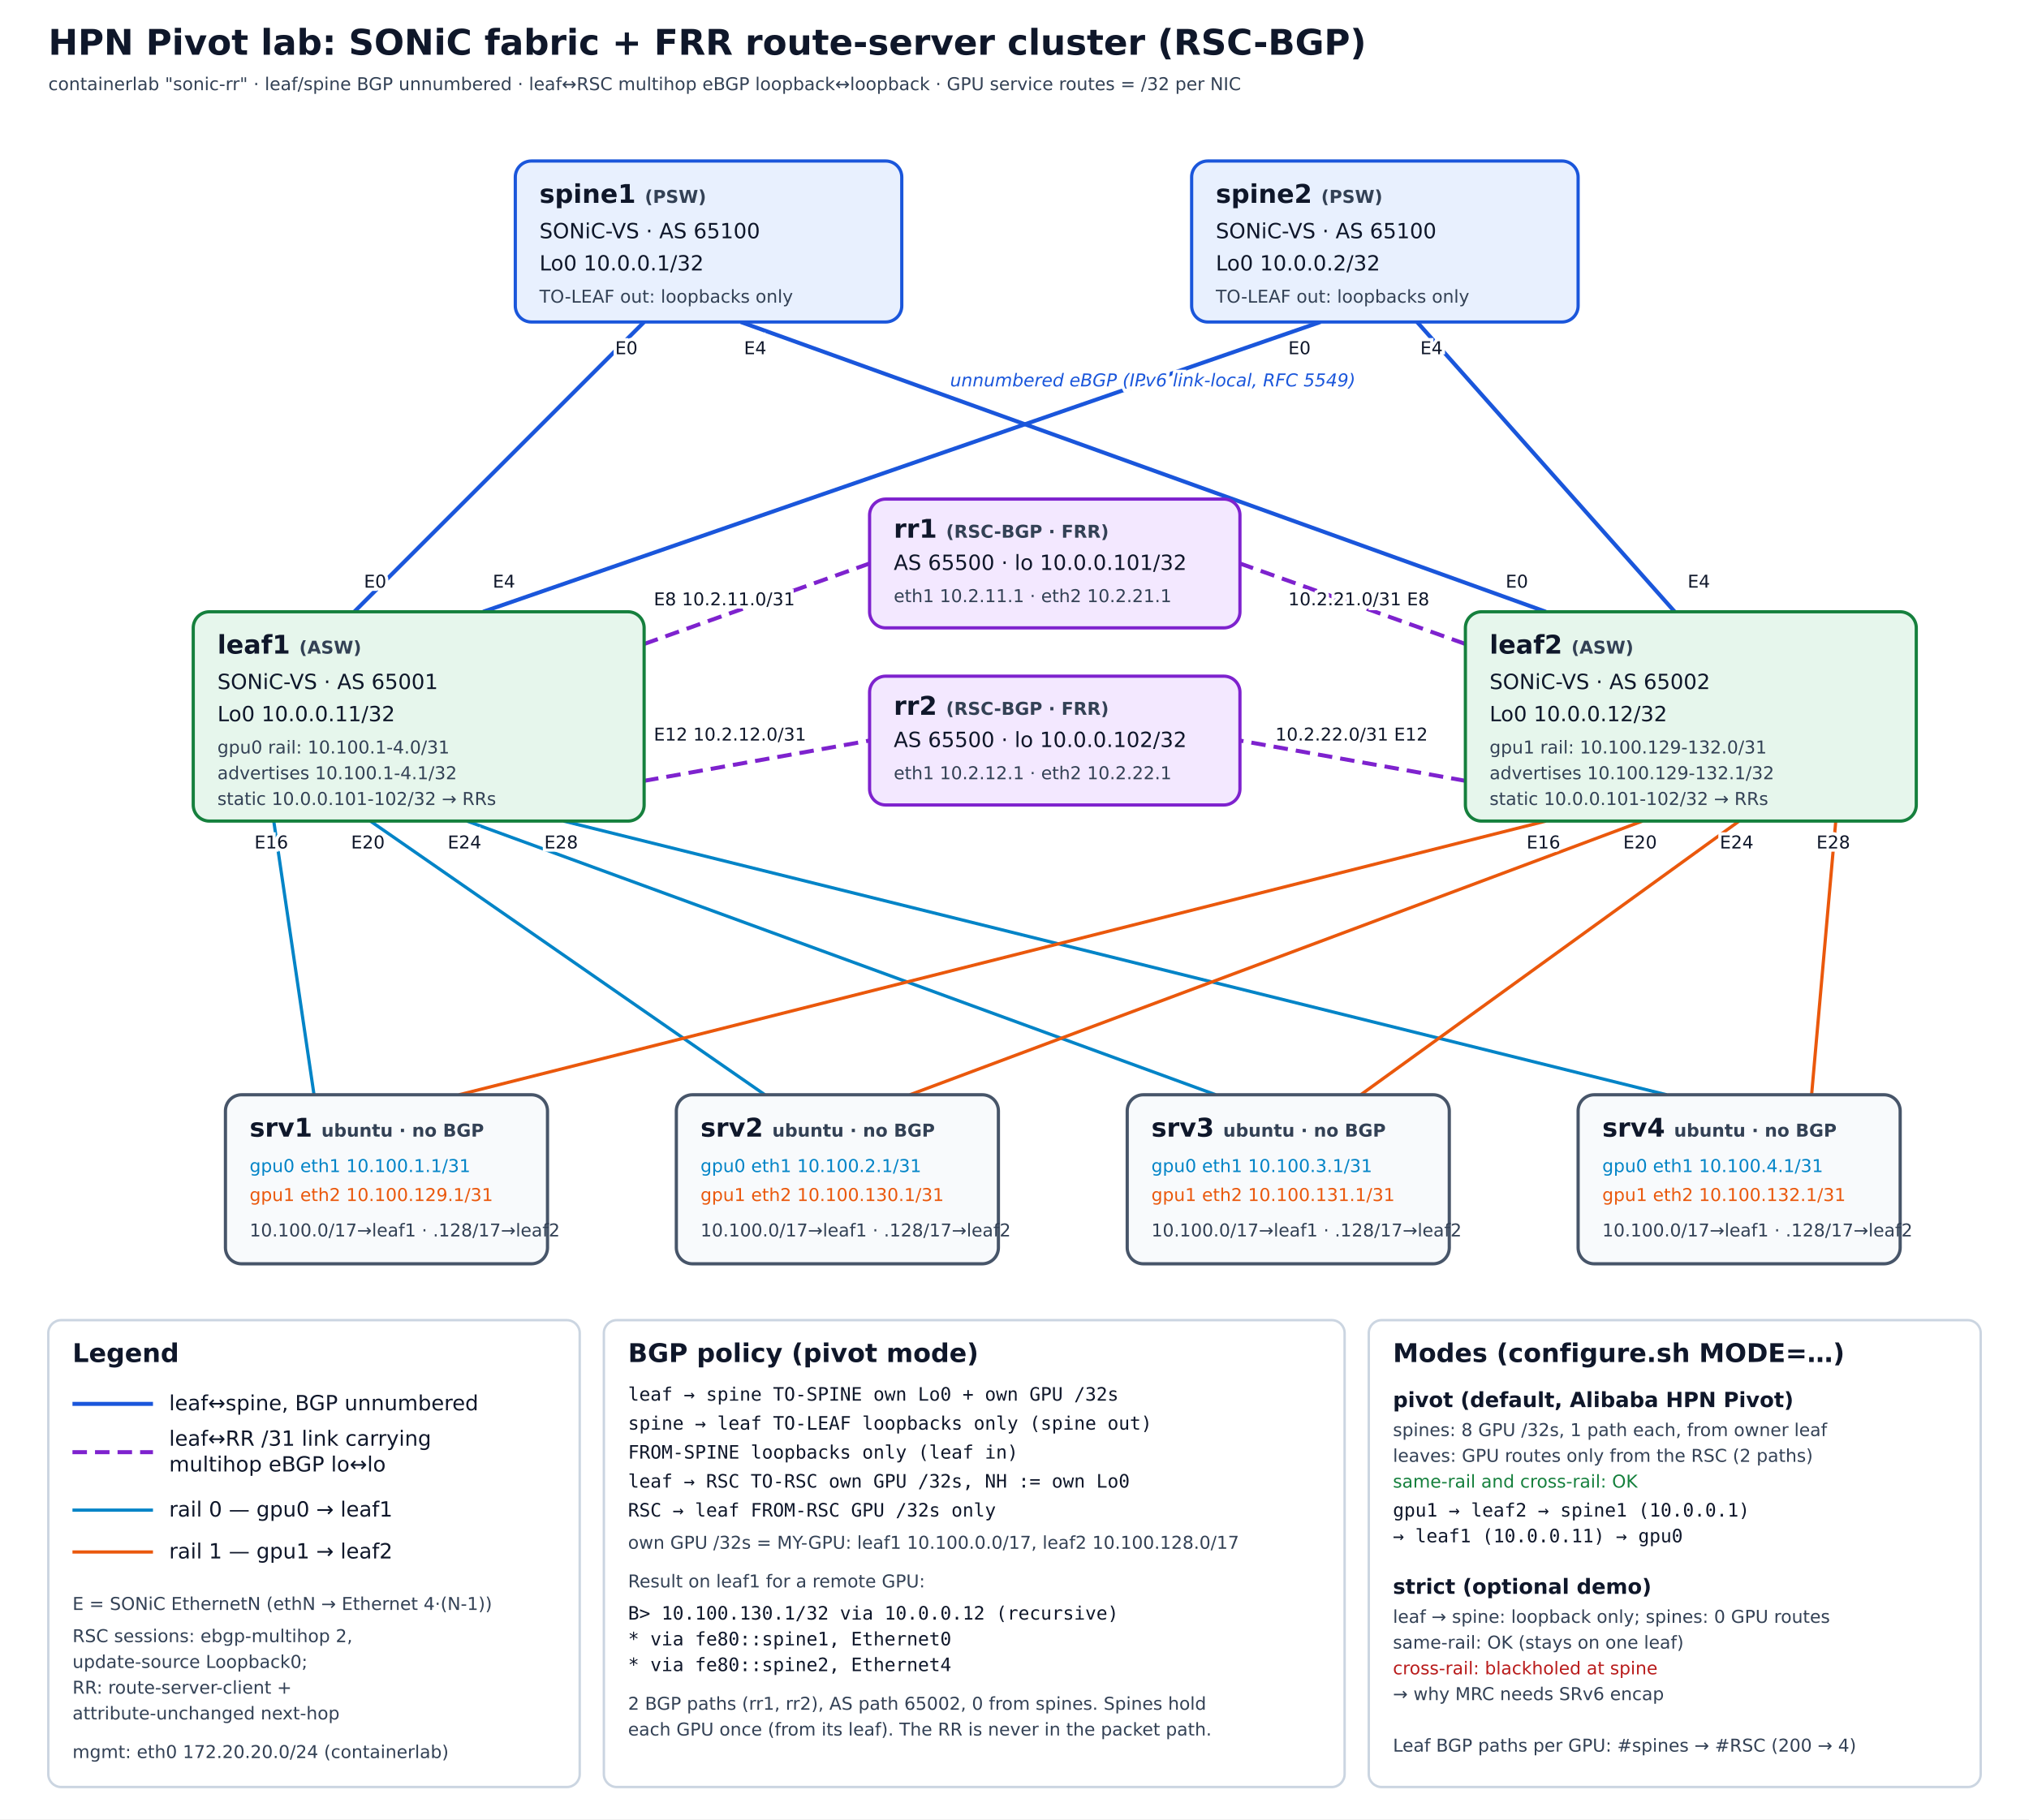
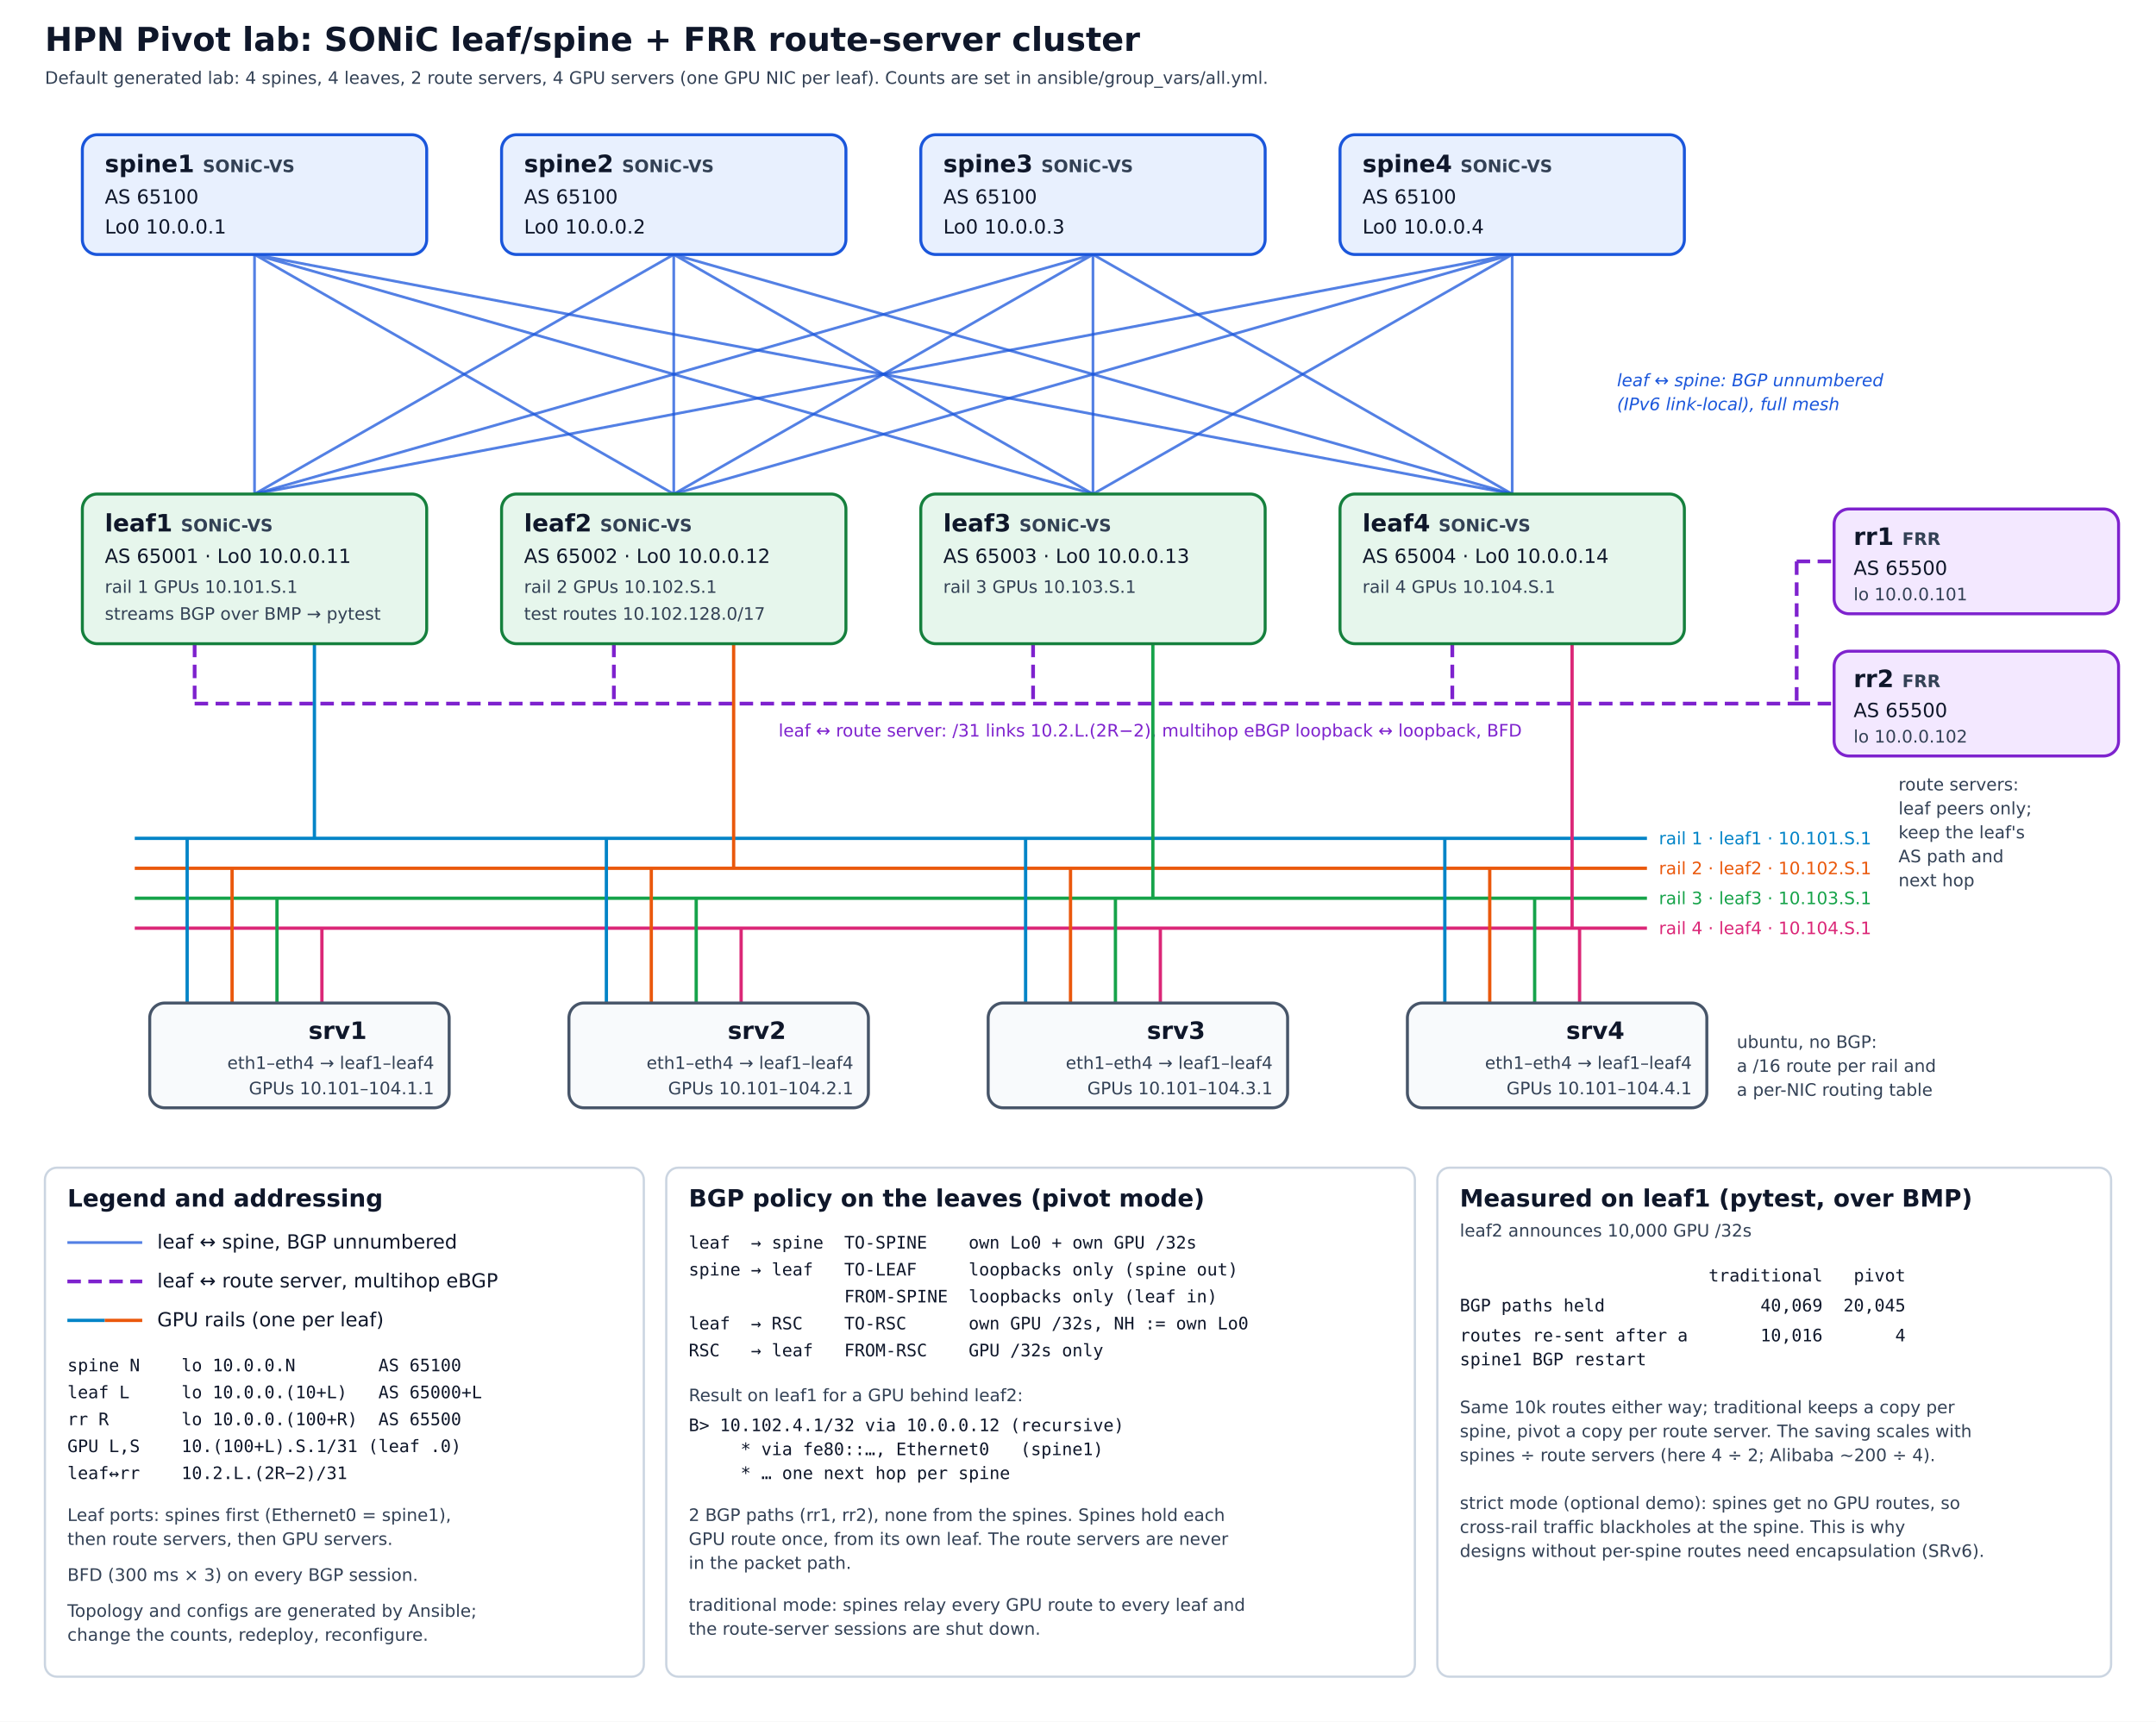
- <svg xmlns="http://www.w3.org/2000/svg" width="1260" height="1130" viewBox="0 0 1260 1130" font-family="DejaVu Sans, Arial, sans-serif">
+ <svg xmlns="http://www.w3.org/2000/svg" width="1440" height="1150" viewBox="0 0 1440 1150" xml:space="preserve" font-family="DejaVu Sans, Arial, sans-serif">
  <defs>
    <style>
-       .box   { stroke-width: 2; rx: 10; }
-       .spine { fill: #e8f0fe; stroke: #1a56db; }
-       .leaf  { fill: #e6f6ec; stroke: #15803d; }
-       .rr    { fill: #f3e8ff; stroke: #7e22ce; }
-       .srv   { fill: #f8fafc; stroke: #475569; }
+       .spine { fill: #e8f0fe; stroke: #1a56db; stroke-width: 2; }
+       .leaf  { fill: #e6f6ec; stroke: #15803d; stroke-width: 2; }
+       .rr    { fill: #f3e8ff; stroke: #7e22ce; stroke-width: 2; }
+       .srv   { fill: #f8fafc; stroke: #475569; stroke-width: 2; }
      .panel { fill: #ffffff; stroke: #cbd5e1; stroke-width: 1.5; }
      .t     { font-size: 13px; fill: #0f172a; }
      .h     { font-size: 16px; font-weight: bold; fill: #0f172a; }
-       .s     { font-size: 11px; fill: #334155; }
+       .s     { font-size: 11.5px; fill: #334155; }
      .m     { font-family: DejaVu Sans Mono, Consolas, monospace; font-size: 11.5px; fill: #0f172a; }
-       .fab   { stroke: #1a56db; stroke-width: 2.5; fill: none; }
+       .fab   { stroke: #1a56db; stroke-width: 1.8; fill: none; opacity: 0.75; }
      .rsc   { stroke: #7e22ce; stroke-width: 2.5; fill: none; stroke-dasharray: 9 5; }
-       .r0    { stroke: #0284c7; stroke-width: 2; fill: none; }
-       .r1    { stroke: #ea580c; stroke-width: 2; fill: none; }
-       .lbl   { font-size: 11px; fill: #0f172a; paint-order: stroke; stroke: #ffffff; stroke-width: 4px; }
+       .r1 { stroke: #0284c7; stroke-width: 2.2; fill: none; }
+       .r2 { stroke: #ea580c; stroke-width: 2.2; fill: none; }
+       .r3 { stroke: #16a34a; stroke-width: 2.2; fill: none; }
+       .r4 { stroke: #db2777; stroke-width: 2.2; fill: none; }
+       .lbl   { font-size: 11.5px; fill: #0f172a; paint-order: stroke; stroke: #ffffff; stroke-width: 4px; }
    </style>
  </defs>
-   <rect x="0" y="0" width="1260" height="1130" fill="#ffffff" />
-   <text x="30" y="34" style="font-size:22px;font-weight:bold;fill:#0f172a">HPN Pivot lab: SONiC fabric + FRR route-server cluster (RSC-BGP)</text>
-   <text x="30" y="56" class="s">containerlab "sonic-rr" · leaf/spine BGP unnumbered · leaf↔RSC multihop eBGP loopback↔loopback · GPU service routes = /32 per NIC</text>
-   <g transform="translate(30,80)">
-     <g>
-       <path class="fab" d="M190,300 L370,120" />
-       <path class="fab" d="M270,300 L790,120" />
-       <path class="fab" d="M930,300 L430,120" />
-       <path class="fab" d="M1010,300 L850,120" />
-       <text class="lbl" x="196" y="285">E0</text>
-       <text class="lbl" x="276" y="285">E4</text>
-       <text class="lbl" x="905" y="285">E0</text>
-       <text class="lbl" x="1018" y="285">E4</text>
-       <text class="lbl" x="352" y="140">E0</text>
-       <text class="lbl" x="432" y="140">E4</text>
-       <text class="lbl" x="770" y="140">E0</text>
-       <text class="lbl" x="852" y="140">E4</text>
-       <text class="lbl" x="560" y="160" style="font-style:italic;fill:#1a56db">unnumbered eBGP (IPv6 link-local, RFC 5549)</text>
-     </g>
-     <g>
-       <path class="rsc" d="M370,320 L510,270" />
-       <path class="rsc" d="M370,405 L510,380" />
-       <path class="rsc" d="M880,320 L740,270" />
-       <path class="rsc" d="M880,405 L740,380" />
-       <text class="lbl" x="376" y="296">E8 10.2.11.0/31</text>
-       <text class="lbl" x="376" y="380">E12 10.2.12.0/31</text>
-       <text class="lbl" x="770" y="296">10.2.21.0/31 E8</text>
-       <text class="lbl" x="762" y="380">10.2.22.0/31 E12</text>
-     </g>
-     <g>
-       <path class="r0" d="M140,430 L165,600" />
-       <path class="r0" d="M200,430 L445,600" />
-       <path class="r0" d="M260,430 L725,600" />
-       <path class="r0" d="M320,430 L1005,600" />
-       <text class="lbl" x="128" y="447">E16</text>
-       <text class="lbl" x="188" y="447">E20</text>
-       <text class="lbl" x="248" y="447">E24</text>
-       <text class="lbl" x="308" y="447">E28</text>
-     </g>
-     <g>
-       <path class="r1" d="M930,430 L255,600" />
-       <path class="r1" d="M990,430 L535,600" />
-       <path class="r1" d="M1050,430 L815,600" />
-       <path class="r1" d="M1110,430 L1095,600" />
-       <text class="lbl" x="918" y="447">E16</text>
-       <text class="lbl" x="978" y="447">E20</text>
-       <text class="lbl" x="1038" y="447">E24</text>
-       <text class="lbl" x="1098" y="447">E28</text>
-     </g>
-     <g>
-       <rect class="box spine" x="290" y="20" width="240" height="100" rx="10" />
-       <text class="h" x="305" y="46">spine1 <tspan class="s">(PSW)</tspan>
-       </text>
-       <text class="t" x="305" y="68">SONiC-VS · AS 65100</text>
-       <text class="t" x="305" y="88">Lo0 10.0.0.1/32</text>
-       <text class="s" x="305" y="108">TO-LEAF out: loopbacks only</text>
-       <rect class="box spine" x="710" y="20" width="240" height="100" rx="10" />
-       <text class="h" x="725" y="46">spine2 <tspan class="s">(PSW)</tspan>
-       </text>
-       <text class="t" x="725" y="68">SONiC-VS · AS 65100</text>
-       <text class="t" x="725" y="88">Lo0 10.0.0.2/32</text>
-       <text class="s" x="725" y="108">TO-LEAF out: loopbacks only</text>
-     </g>
-     <g>
-       <rect class="box leaf" x="90" y="300" width="280" height="130" rx="10" />
-       <text class="h" x="105" y="326">leaf1 <tspan class="s">(ASW)</tspan>
-       </text>
-       <text class="t" x="105" y="348">SONiC-VS · AS 65001</text>
-       <text class="t" x="105" y="368">Lo0 10.0.0.11/32</text>
-       <text class="s" x="105" y="388">gpu0 rail: 10.100.1-4.0/31</text>
-       <text class="s" x="105" y="404">advertises 10.100.1-4.1/32</text>
-       <text class="s" x="105" y="420">static 10.0.0.101-102/32 → RRs</text>
-       <rect class="box leaf" x="880" y="300" width="280" height="130" rx="10" />
-       <text class="h" x="895" y="326">leaf2 <tspan class="s">(ASW)</tspan>
-       </text>
-       <text class="t" x="895" y="348">SONiC-VS · AS 65002</text>
-       <text class="t" x="895" y="368">Lo0 10.0.0.12/32</text>
-       <text class="s" x="895" y="388">gpu1 rail: 10.100.129-132.0/31</text>
-       <text class="s" x="895" y="404">advertises 10.100.129-132.1/32</text>
-       <text class="s" x="895" y="420">static 10.0.0.101-102/32 → RRs</text>
-     </g>
-     <g>
-       <rect class="box rr" x="510" y="230" width="230" height="80" rx="10" />
-       <text class="h" x="525" y="254">rr1 <tspan class="s">(RSC-BGP · FRR)</tspan>
-       </text>
-       <text class="t" x="525" y="274">AS 65500 · lo 10.0.0.101/32</text>
-       <text class="s" x="525" y="294">eth1 10.2.11.1 · eth2 10.2.21.1</text>
-       <rect class="box rr" x="510" y="340" width="230" height="80" rx="10" />
-       <text class="h" x="525" y="364">rr2 <tspan class="s">(RSC-BGP · FRR)</tspan>
-       </text>
-       <text class="t" x="525" y="384">AS 65500 · lo 10.0.0.102/32</text>
-       <text class="s" x="525" y="404">eth1 10.2.12.1 · eth2 10.2.22.1</text>
-     </g>
-     <g>
-       <rect class="box srv" x="110" y="600" width="200" height="105" rx="10" />
-       <text class="h" x="125" y="626">srv1 <tspan class="s">ubuntu · no BGP</tspan>
-       </text>
-       <text class="s" x="125" y="648" style="fill:#0284c7">gpu0 eth1 10.100.1.1/31</text>
-       <text class="s" x="125" y="666" style="fill:#ea580c">gpu1 eth2 10.100.129.1/31</text>
-       <text class="s" x="125" y="688">10.100.0/17→leaf1 · .128/17→leaf2</text>
-       <rect class="box srv" x="390" y="600" width="200" height="105" rx="10" />
-       <text class="h" x="405" y="626">srv2 <tspan class="s">ubuntu · no BGP</tspan>
-       </text>
-       <text class="s" x="405" y="648" style="fill:#0284c7">gpu0 eth1 10.100.2.1/31</text>
-       <text class="s" x="405" y="666" style="fill:#ea580c">gpu1 eth2 10.100.130.1/31</text>
-       <text class="s" x="405" y="688">10.100.0/17→leaf1 · .128/17→leaf2</text>
-       <rect class="box srv" x="670" y="600" width="200" height="105" rx="10" />
-       <text class="h" x="685" y="626">srv3 <tspan class="s">ubuntu · no BGP</tspan>
-       </text>
-       <text class="s" x="685" y="648" style="fill:#0284c7">gpu0 eth1 10.100.3.1/31</text>
-       <text class="s" x="685" y="666" style="fill:#ea580c">gpu1 eth2 10.100.131.1/31</text>
-       <text class="s" x="685" y="688">10.100.0/17→leaf1 · .128/17→leaf2</text>
-       <rect class="box srv" x="950" y="600" width="200" height="105" rx="10" />
-       <text class="h" x="965" y="626">srv4 <tspan class="s">ubuntu · no BGP</tspan>
-       </text>
-       <text class="s" x="965" y="648" style="fill:#0284c7">gpu0 eth1 10.100.4.1/31</text>
-       <text class="s" x="965" y="666" style="fill:#ea580c">gpu1 eth2 10.100.132.1/31</text>
-       <text class="s" x="965" y="688">10.100.0/17→leaf1 · .128/17→leaf2</text>
-     </g>
-     <g>
-       <rect class="panel" x="0" y="740" width="330" height="290" rx="8" />
-       <text class="h" x="15" y="766">Legend</text>
-       <path class="fab" d="M15,792 L65,792" />
-       <text class="t" x="75" y="796">leaf↔spine, BGP unnumbered</text>
-       <path class="rsc" d="M15,822 L65,822" />
-       <text class="t" x="75" y="818">leaf↔RR /31 link carrying</text>
-       <text class="t" x="75" y="834">multihop eBGP lo↔lo</text>
-       <path class="r0" d="M15,858 L65,858" />
-       <text class="t" x="75" y="862">rail 0 — gpu0 → leaf1</text>
-       <path class="r1" d="M15,884 L65,884" />
-       <text class="t" x="75" y="888">rail 1 — gpu1 → leaf2</text>
-       <text class="s" x="15" y="920">E = SONiC EthernetN (ethN → Ethernet 4·(N-1))</text>
-       <text class="s" x="15" y="940">RSC sessions: ebgp-multihop 2,</text>
-       <text class="s" x="15" y="956">update-source Loopback0;</text>
-       <text class="s" x="15" y="972">RR: route-server-client +</text>
-       <text class="s" x="15" y="988">attribute-unchanged next-hop</text>
-       <text class="s" x="15" y="1012">mgmt: eth0 172.20.20.0/24 (containerlab)</text>
-     </g>
-     <g>
-       <rect class="panel" x="345" y="740" width="460" height="290" rx="8" />
-       <text class="h" x="360" y="766">BGP policy (pivot mode)</text>
-       <text class="m" x="360" y="790">leaf  → spine TO-SPINE   own Lo0 + own GPU /32s</text>
-       <text class="m" x="360" y="808">spine → leaf  TO-LEAF    loopbacks only (spine out)</text>
-       <text class="m" x="360" y="826">              FROM-SPINE loopbacks only (leaf in)</text>
-       <text class="m" x="360" y="844">leaf  → RSC   TO-RSC     own GPU /32s, NH := own Lo0</text>
-       <text class="m" x="360" y="862">RSC   → leaf  FROM-RSC   GPU /32s only</text>
-       <text class="s" x="360" y="882">own GPU /32s = MY-GPU: leaf1 10.100.0.0/17, leaf2 10.100.128.0/17</text>
-       <text class="s" x="360" y="906">Result on leaf1 for a remote GPU:</text>
-       <text class="m" x="360" y="926">B&gt; 10.100.130.1/32 via 10.0.0.12 (recursive)</text>
-       <text class="m" x="360" y="942">     * via fe80::spine1, Ethernet0</text>
-       <text class="m" x="360" y="958">     * via fe80::spine2, Ethernet4</text>
-       <text class="s" x="360" y="982">2 BGP paths (rr1, rr2), AS path 65002, 0 from spines. Spines hold</text>
-       <text class="s" x="360" y="998">each GPU once (from its leaf). The RR is never in the packet path.</text>
-     </g>
-     <g>
-       <rect class="panel" x="820" y="740" width="380" height="290" rx="8" />
-       <text class="h" x="835" y="766">Modes (configure.sh MODE=…)</text>
-       <text class="t" x="835" y="794" style="font-weight:bold">pivot (default, Alibaba HPN Pivot)</text>
-       <text class="s" x="835" y="812">spines: 8 GPU /32s, 1 path each, from owner leaf</text>
-       <text class="s" x="835" y="828">leaves: GPU routes only from the RSC (2 paths)</text>
-       <text class="s" x="835" y="844" style="fill:#15803d">same-rail and cross-rail: OK</text>
-       <text class="m" x="835" y="862">gpu1 → leaf2 → spine1 (10.0.0.1)</text>
-       <text class="m" x="835" y="878">     → leaf1 (10.0.0.11) → gpu0</text>
-       <text class="t" x="835" y="910" style="font-weight:bold">strict (optional demo)</text>
-       <text class="s" x="835" y="928">leaf → spine: loopback only; spines: 0 GPU routes</text>
-       <text class="s" x="835" y="944">same-rail: OK (stays on one leaf)</text>
-       <text class="s" x="835" y="960" style="fill:#b91c1c">cross-rail: blackholed at spine</text>
-       <text class="s" x="835" y="976">→ why MRC needs SRv6 encap</text>
-       <text class="s" x="835" y="1008">Leaf BGP paths per GPU: #spines → #RSC (200 → 4)</text>
-     </g>
+   <rect x="0" y="0" width="1440" height="1150" fill="#ffffff" />
+   <text x="30" y="34" style="font-size:22px;font-weight:bold;fill:#0f172a">HPN Pivot lab: SONiC leaf/spine + FRR route-server cluster</text>
+   <text x="30" y="56" class="s">Default generated lab: 4 spines, 4 leaves, 2 route servers, 4 GPU servers (one GPU NIC per leaf). Counts are set in ansible/group_vars/all.yml.</text>
+   <g>
+     <path class="fab" d="M170,170 L170,330 M170,170 L450,330 M170,170 L730,330 M170,170 L1010,330" />
+     <path class="fab" d="M450,170 L170,330 M450,170 L450,330 M450,170 L730,330 M450,170 L1010,330" />
+     <path class="fab" d="M730,170 L170,330 M730,170 L450,330 M730,170 L730,330 M730,170 L1010,330" />
+     <path class="fab" d="M1010,170 L170,330 M1010,170 L450,330 M1010,170 L730,330 M1010,170 L1010,330" />
+     <text class="lbl" x="1080" y="258" style="font-style:italic;fill:#1a56db">leaf ↔ spine: BGP unnumbered</text>
+     <text class="lbl" x="1080" y="274" style="font-style:italic;fill:#1a56db">(IPv6 link-local), full mesh</text>
+   </g>
+   <g>
+     <path class="rsc" d="M130,430 L130,470 M410,430 L410,470 M690,430 L690,470 M970,430 L970,470" />
+     <path class="rsc" d="M130,470 L1200,470 M1200,375 L1200,470 M1200,375 L1225,375 M1200,470 L1225,470" />
+     <text class="lbl" x="520" y="492" style="fill:#7e22ce">leaf ↔ route server: /31 links 10.2.L.(2R−2), multihop eBGP loopback ↔ loopback, BFD</text>
+   </g>
+   <g>
+     <path class="r1" d="M210,430 L210,560 M90,560 L1100,560" />
+     <path class="r2" d="M490,430 L490,580 M90,580 L1100,580" />
+     <path class="r3" d="M770,430 L770,600 M90,600 L1100,600" />
+     <path class="r4" d="M1050,430 L1050,620 M90,620 L1100,620" />
+     <text class="lbl" x="1108" y="564" style="fill:#0284c7">rail 1 · leaf1 · 10.101.S.1</text>
+     <text class="lbl" x="1108" y="584" style="fill:#ea580c">rail 2 · leaf2 · 10.102.S.1</text>
+     <text class="lbl" x="1108" y="604" style="fill:#16a34a">rail 3 · leaf3 · 10.103.S.1</text>
+     <text class="lbl" x="1108" y="624" style="fill:#db2777">rail 4 · leaf4 · 10.104.S.1</text>
+     <path class="r1" d="M125,560 L125,670 M405,560 L405,670 M685,560 L685,670 M965,560 L965,670" />
+     <path class="r2" d="M155,580 L155,670 M435,580 L435,670 M715,580 L715,670 M995,580 L995,670" />
+     <path class="r3" d="M185,600 L185,670 M465,600 L465,670 M745,600 L745,670 M1025,600 L1025,670" />
+     <path class="r4" d="M215,620 L215,670 M495,620 L495,670 M775,620 L775,670 M1055,620 L1055,670" />
+   </g>
+   <g>
+     <rect class="spine" x="55" y="90" width="230" height="80" rx="10" />
+     <text class="h" x="70" y="115">spine1 <tspan class="s">SONiC-VS</tspan>
+     </text>
+     <text class="t" x="70" y="136">AS 65100</text>
+     <text class="t" x="70" y="156">Lo0 10.0.0.1</text>
+     <rect class="spine" x="335" y="90" width="230" height="80" rx="10" />
+     <text class="h" x="350" y="115">spine2 <tspan class="s">SONiC-VS</tspan>
+     </text>
+     <text class="t" x="350" y="136">AS 65100</text>
+     <text class="t" x="350" y="156">Lo0 10.0.0.2</text>
+     <rect class="spine" x="615" y="90" width="230" height="80" rx="10" />
+     <text class="h" x="630" y="115">spine3 <tspan class="s">SONiC-VS</tspan>
+     </text>
+     <text class="t" x="630" y="136">AS 65100</text>
+     <text class="t" x="630" y="156">Lo0 10.0.0.3</text>
+     <rect class="spine" x="895" y="90" width="230" height="80" rx="10" />
+     <text class="h" x="910" y="115">spine4 <tspan class="s">SONiC-VS</tspan>
+     </text>
+     <text class="t" x="910" y="136">AS 65100</text>
+     <text class="t" x="910" y="156">Lo0 10.0.0.4</text>
+   </g>
+   <g>
+     <rect class="leaf" x="55" y="330" width="230" height="100" rx="10" />
+     <text class="h" x="70" y="355">leaf1 <tspan class="s">SONiC-VS</tspan>
+     </text>
+     <text class="t" x="70" y="376">AS 65001 · Lo0 10.0.0.11</text>
+     <text class="s" x="70" y="396">rail 1 GPUs 10.101.S.1</text>
+     <text class="s" x="70" y="414">streams BGP over BMP → pytest</text>
+     <rect class="leaf" x="335" y="330" width="230" height="100" rx="10" />
+     <text class="h" x="350" y="355">leaf2 <tspan class="s">SONiC-VS</tspan>
+     </text>
+     <text class="t" x="350" y="376">AS 65002 · Lo0 10.0.0.12</text>
+     <text class="s" x="350" y="396">rail 2 GPUs 10.102.S.1</text>
+     <text class="s" x="350" y="414">test routes 10.102.128.0/17</text>
+     <rect class="leaf" x="615" y="330" width="230" height="100" rx="10" />
+     <text class="h" x="630" y="355">leaf3 <tspan class="s">SONiC-VS</tspan>
+     </text>
+     <text class="t" x="630" y="376">AS 65003 · Lo0 10.0.0.13</text>
+     <text class="s" x="630" y="396">rail 3 GPUs 10.103.S.1</text>
+     <rect class="leaf" x="895" y="330" width="230" height="100" rx="10" />
+     <text class="h" x="910" y="355">leaf4 <tspan class="s">SONiC-VS</tspan>
+     </text>
+     <text class="t" x="910" y="376">AS 65004 · Lo0 10.0.0.14</text>
+     <text class="s" x="910" y="396">rail 4 GPUs 10.104.S.1</text>
+   </g>
+   <g>
+     <rect class="rr" x="1225" y="340" width="190" height="70" rx="10" />
+     <text class="h" x="1238" y="364">rr1 <tspan class="s">FRR</tspan>
+     </text>
+     <text class="t" x="1238" y="384">AS 65500</text>
+     <text class="s" x="1238" y="401">lo 10.0.0.101</text>
+     <rect class="rr" x="1225" y="435" width="190" height="70" rx="10" />
+     <text class="h" x="1238" y="459">rr2 <tspan class="s">FRR</tspan>
+     </text>
+     <text class="t" x="1238" y="479">AS 65500</text>
+     <text class="s" x="1238" y="496">lo 10.0.0.102</text>
+     <text class="s" x="1268" y="528">route servers:</text>
+     <text class="s" x="1268" y="544">leaf peers only;</text>
+     <text class="s" x="1268" y="560">keep the leaf's</text>
+     <text class="s" x="1268" y="576">AS path and</text>
+     <text class="s" x="1268" y="592">next hop</text>
+   </g>
+   <g>
+     <rect class="srv" x="100" y="670" width="200" height="70" rx="10" />
+     <text class="h" x="245" y="694" text-anchor="end">srv1</text>
+     <text class="s" x="290" y="714" text-anchor="end">eth1–eth4 → leaf1–leaf4</text>
+     <text class="s" x="290" y="731" text-anchor="end">GPUs 10.101–104.1.1</text>
+     <rect class="srv" x="380" y="670" width="200" height="70" rx="10" />
+     <text class="h" x="525" y="694" text-anchor="end">srv2</text>
+     <text class="s" x="570" y="714" text-anchor="end">eth1–eth4 → leaf1–leaf4</text>
+     <text class="s" x="570" y="731" text-anchor="end">GPUs 10.101–104.2.1</text>
+     <rect class="srv" x="660" y="670" width="200" height="70" rx="10" />
+     <text class="h" x="805" y="694" text-anchor="end">srv3</text>
+     <text class="s" x="850" y="714" text-anchor="end">eth1–eth4 → leaf1–leaf4</text>
+     <text class="s" x="850" y="731" text-anchor="end">GPUs 10.101–104.3.1</text>
+     <rect class="srv" x="940" y="670" width="200" height="70" rx="10" />
+     <text class="h" x="1085" y="694" text-anchor="end">srv4</text>
+     <text class="s" x="1130" y="714" text-anchor="end">eth1–eth4 → leaf1–leaf4</text>
+     <text class="s" x="1130" y="731" text-anchor="end">GPUs 10.101–104.4.1</text>
+     <text class="s" x="1160" y="700">ubuntu, no BGP:</text>
+     <text class="s" x="1160" y="716">a /16 route per rail and</text>
+     <text class="s" x="1160" y="732">a per-NIC routing table</text>
+   </g>
+   <g>
+     <rect class="panel" x="30" y="780" width="400" height="340" rx="8" />
+     <text class="h" x="45" y="806">Legend and addressing</text>
+     <path class="fab" d="M45,830 L95,830" />
+     <text class="t" x="105" y="834">leaf ↔ spine, BGP unnumbered</text>
+     <path class="rsc" d="M45,856 L95,856" />
+     <text class="t" x="105" y="860">leaf ↔ route server, multihop eBGP</text>
+     <path class="r1" d="M45,882 L70,882" />
+     <path class="r2" d="M70,882 L95,882" />
+     <text class="t" x="105" y="886">GPU rails (one per leaf)</text>
+     <text class="m" x="45" y="916">spine N    lo 10.0.0.N        AS 65100</text>
+     <text class="m" x="45" y="934">leaf L     lo 10.0.0.(10+L)   AS 65000+L</text>
+     <text class="m" x="45" y="952">rr R       lo 10.0.0.(100+R)  AS 65500</text>
+     <text class="m" x="45" y="970">GPU L,S    10.(100+L).S.1/31 (leaf .0)</text>
+     <text class="m" x="45" y="988">leaf↔rr    10.2.L.(2R−2)/31</text>
+     <text class="s" x="45" y="1016">Leaf ports: spines first (Ethernet0 = spine1),</text>
+     <text class="s" x="45" y="1032">then route servers, then GPU servers.</text>
+     <text class="s" x="45" y="1056">BFD (300 ms × 3) on every BGP session.</text>
+     <text class="s" x="45" y="1080">Topology and configs are generated by Ansible;</text>
+     <text class="s" x="45" y="1096">change the counts, redeploy, reconfigure.</text>
+   </g>
+   <g>
+     <rect class="panel" x="445" y="780" width="500" height="340" rx="8" />
+     <text class="h" x="460" y="806">BGP policy on the leaves (pivot mode)</text>
+     <text class="m" x="460" y="834">leaf  → spine  TO-SPINE    own Lo0 + own GPU /32s</text>
+     <text class="m" x="460" y="852">spine → leaf   TO-LEAF     loopbacks only (spine out)</text>
+     <text class="m" x="460" y="870">               FROM-SPINE  loopbacks only (leaf in)</text>
+     <text class="m" x="460" y="888">leaf  → RSC    TO-RSC      own GPU /32s, NH := own Lo0</text>
+     <text class="m" x="460" y="906">RSC   → leaf   FROM-RSC    GPU /32s only</text>
+     <text class="s" x="460" y="936">Result on leaf1 for a GPU behind leaf2:</text>
+     <text class="m" x="460" y="956">B&gt; 10.102.4.1/32 via 10.0.0.12 (recursive)</text>
+     <text class="m" x="460" y="972">     * via fe80::…, Ethernet0   (spine1)</text>
+     <text class="m" x="460" y="988">     * … one next hop per spine</text>
+     <text class="s" x="460" y="1016">2 BGP paths (rr1, rr2), none from the spines. Spines hold each</text>
+     <text class="s" x="460" y="1032">GPU route once, from its own leaf. The route servers are never</text>
+     <text class="s" x="460" y="1048">in the packet path.</text>
+     <text class="s" x="460" y="1076">traditional mode: spines relay every GPU route to every leaf and</text>
+     <text class="s" x="460" y="1092">the route-server sessions are shut down.</text>
+   </g>
+   <g>
+     <rect class="panel" x="960" y="780" width="450" height="340" rx="8" />
+     <text class="h" x="975" y="806">Measured on leaf1 (pytest, over BMP)</text>
+     <text class="s" x="975" y="826">leaf2 announces 10,000 GPU /32s</text>
+     <text class="m" x="975" y="856">                        traditional   pivot</text>
+     <text class="m" x="975" y="876">BGP paths held               40,069  20,045</text>
+     <text class="m" x="975" y="896">routes re-sent after a       10,016       4</text>
+     <text class="m" x="975" y="912">spine1 BGP restart</text>
+     <text class="s" x="975" y="944">Same 10k routes either way; traditional keeps a copy per</text>
+     <text class="s" x="975" y="960">spine, pivot a copy per route server. The saving scales with</text>
+     <text class="s" x="975" y="976">spines ÷ route servers (here 4 ÷ 2; Alibaba ~200 ÷ 4).</text>
+     <text class="s" x="975" y="1008">strict mode (optional demo): spines get no GPU routes, so</text>
+     <text class="s" x="975" y="1024">cross-rail traffic blackholes at the spine. This is why</text>
+     <text class="s" x="975" y="1040">designs without per-spine routes need encapsulation (SRv6).</text>
  </g>
</svg>
